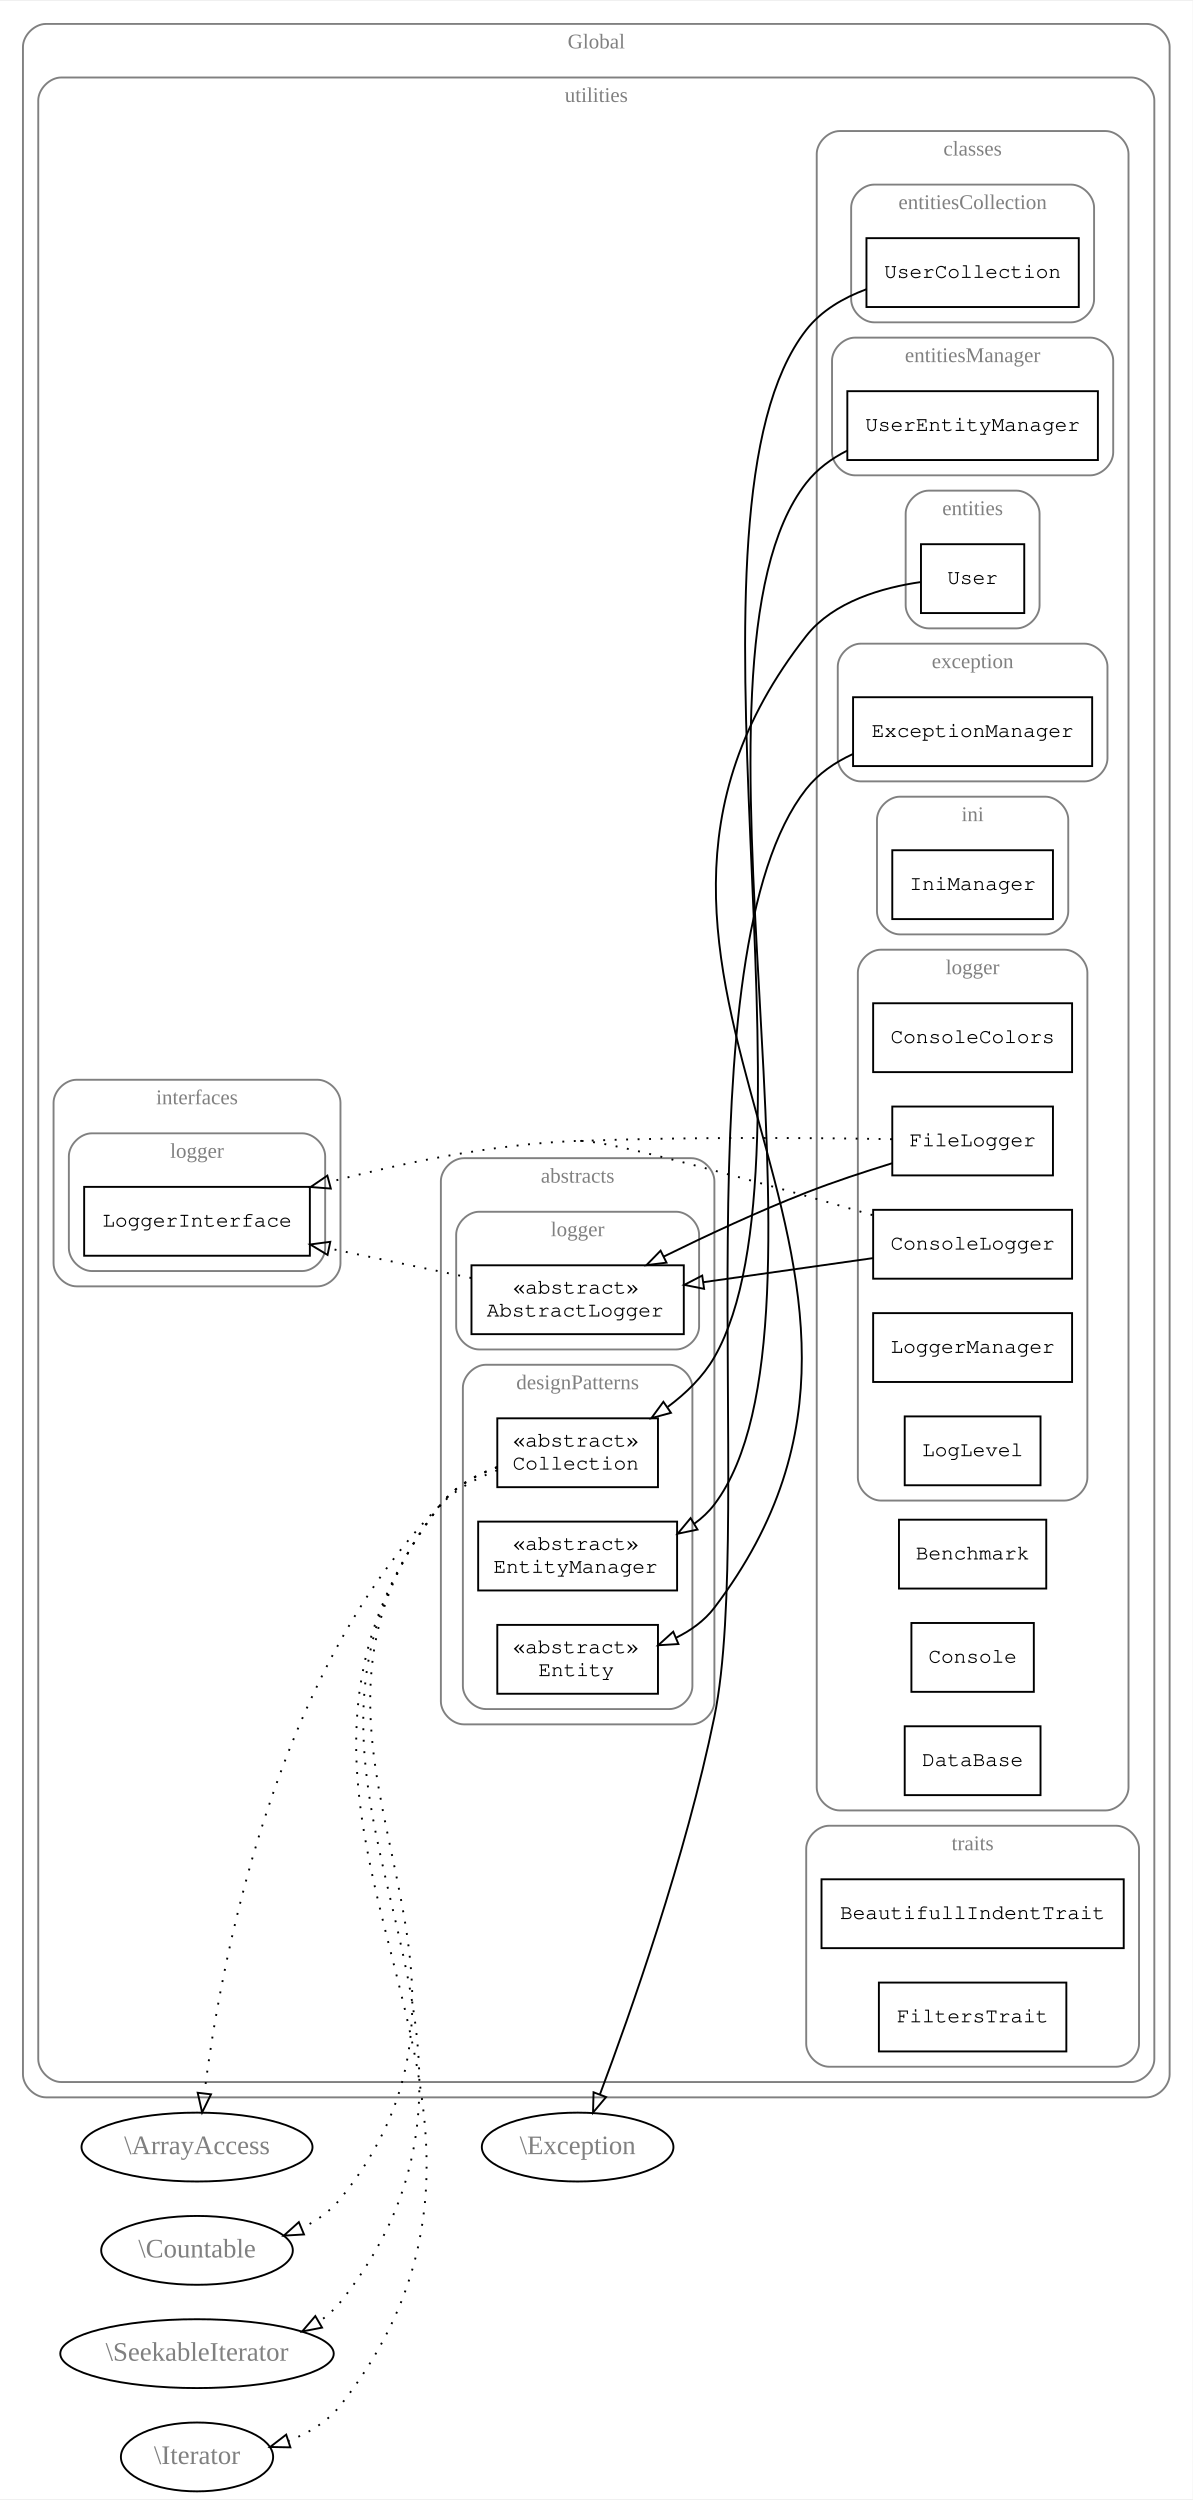
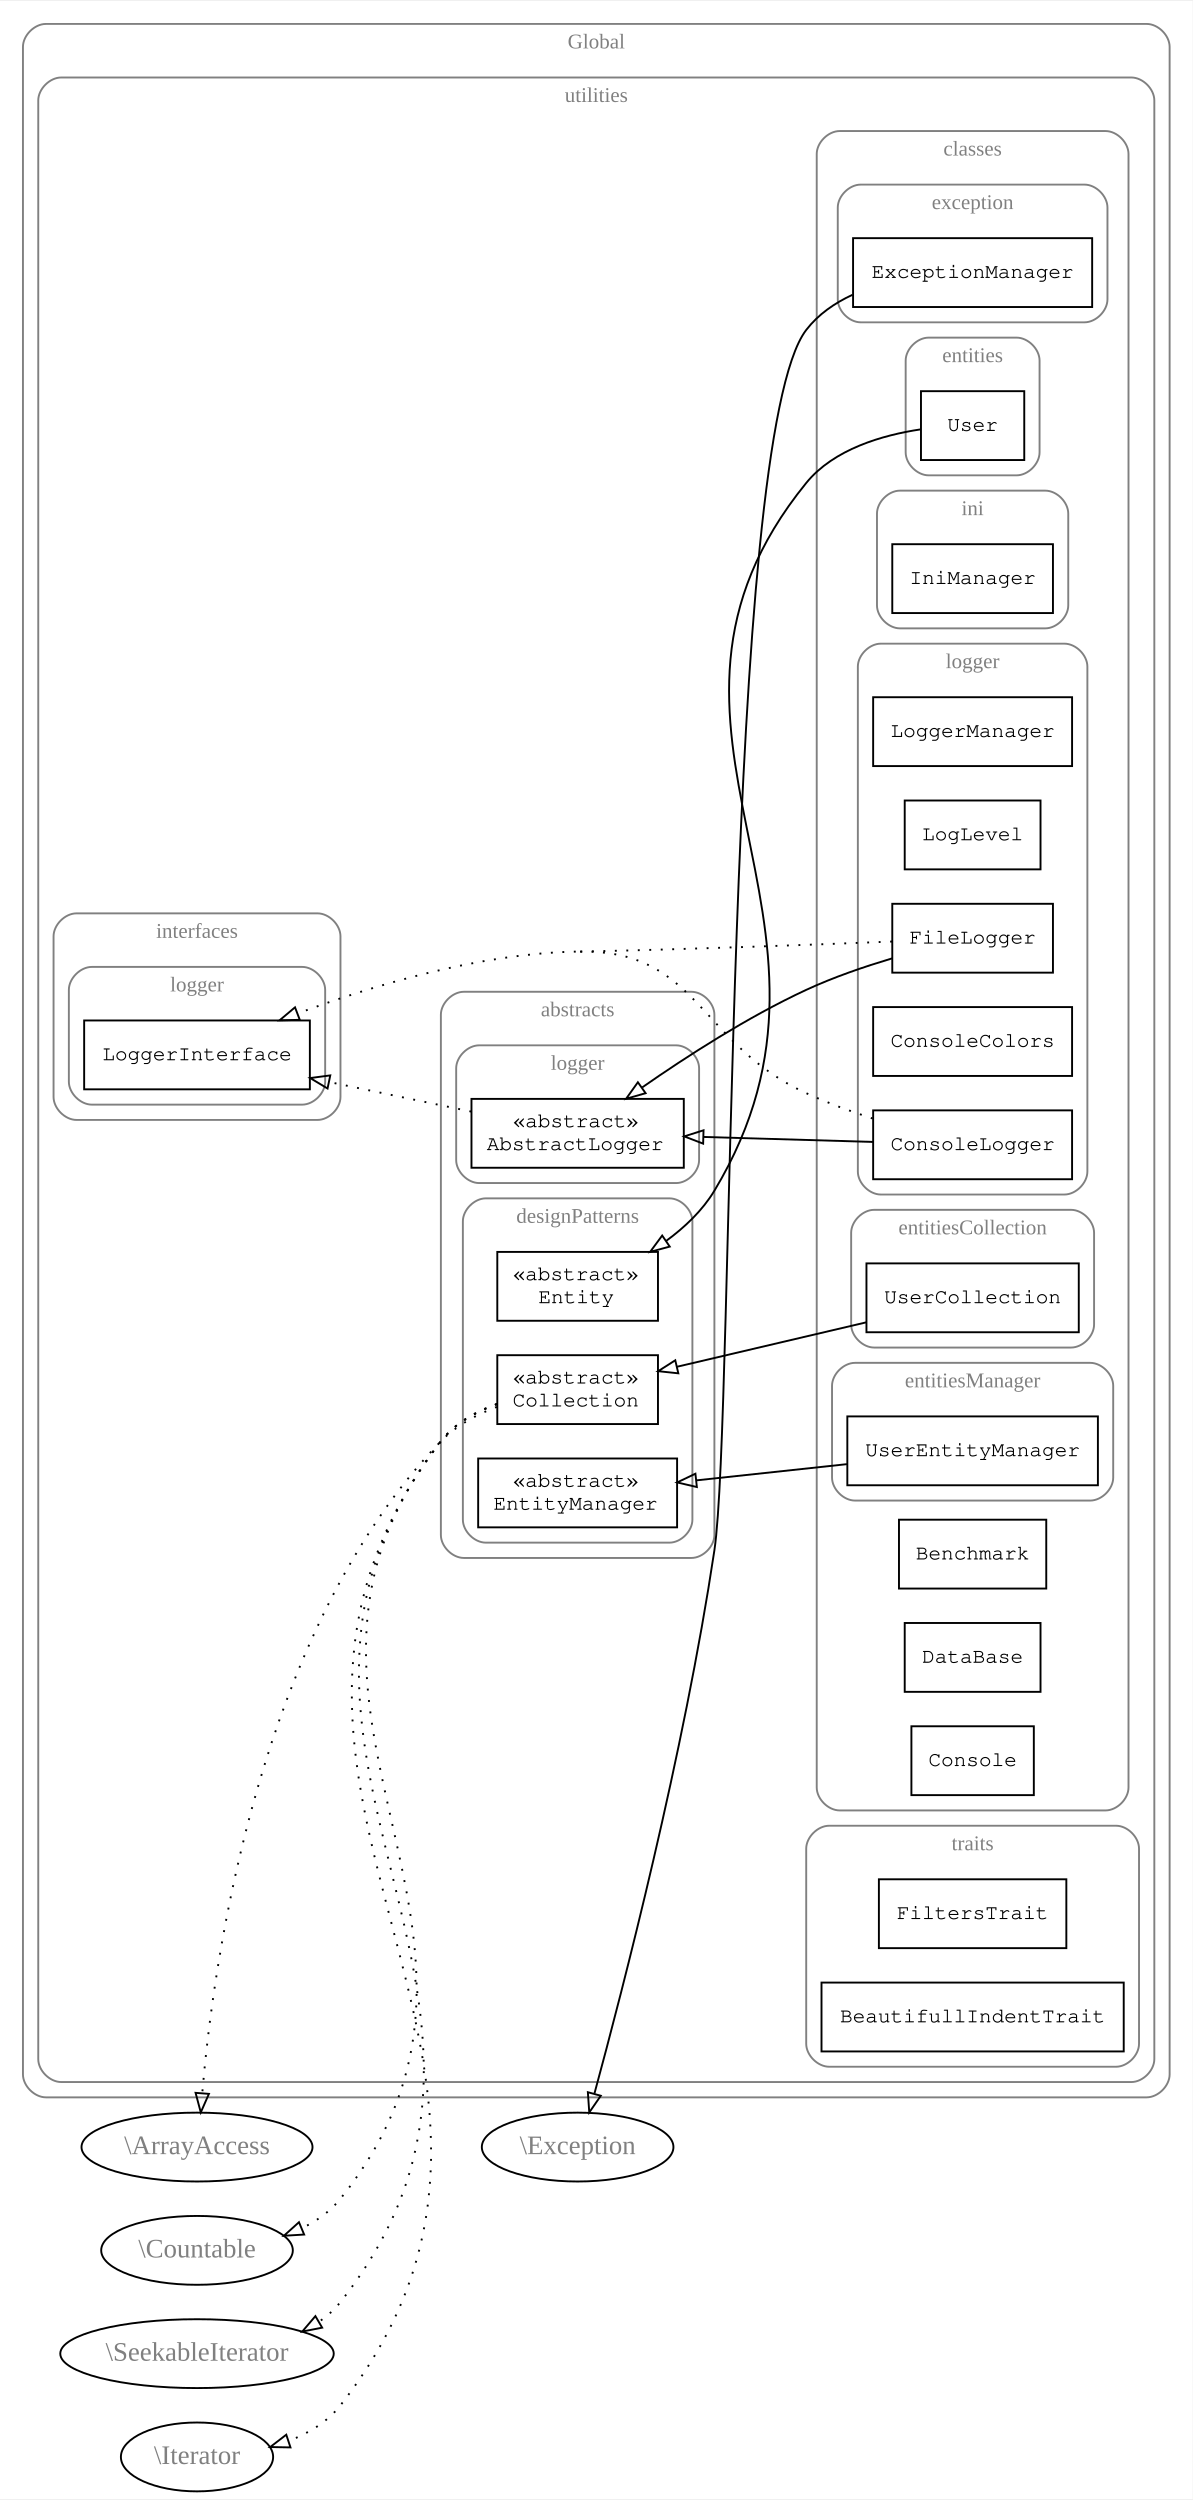
<svg xmlns="http://www.w3.org/2000/svg" width="623pt" height="1306pt" viewBox="0.00 0.00 623.49 1306.00">
  <g id="graph0" class="graph" transform="scale(1 1) rotate(0) translate(4 1302)">
    <polygon fill="white" stroke="none" points="-4,4 -4,-1302 619.494,-1302 619.494,4 -4,4" />
    <g id="clust1" class="cluster">
      <path fill="none" stroke="gray" d="M20,-206C20,-206 595.494,-206 595.494,-206 601.494,-206 607.494,-212 607.494,-218 607.494,-218 607.494,-1278 607.494,-1278 607.494,-1284 601.494,-1290 595.494,-1290 595.494,-1290 20,-1290 20,-1290 14,-1290 8,-1284 8,-1278 8,-1278 8,-218 8,-218 8,-212 14,-206 20,-206" />
      <text text-anchor="middle" x="307.747" y="-1277.2" font-family="Times New Roman,serif" font-size="11.00" fill="gray">Global</text>
    </g>
    <g id="clust2" class="cluster">
      <path fill="none" stroke="gray" d="M28,-214C28,-214 587.494,-214 587.494,-214 593.494,-214 599.494,-220 599.494,-226 599.494,-226 599.494,-1250 599.494,-1250 599.494,-1256 593.494,-1262 587.494,-1262 587.494,-1262 28,-1262 28,-1262 22,-1262 16,-1256 16,-1250 16,-1250 16,-226 16,-226 16,-220 22,-214 28,-214" />
      <text text-anchor="middle" x="307.747" y="-1249.2" font-family="Times New Roman,serif" font-size="11.00" fill="gray">utilities</text>
    </g>
+     <g id="clust11" class="cluster">
+       <path fill="none" stroke="gray" d="M36,-717C36,-717 162,-717 162,-717 168,-717 174,-723 174,-729 174,-729 174,-813 174,-813 174,-819 168,-825 162,-825 162,-825 36,-825 36,-825 30,-825 24,-819 24,-813 24,-813 24,-729 24,-729 24,-723 30,-717 36,-717" />
+       <text text-anchor="middle" x="99" y="-812.2" font-family="Times New Roman,serif" font-size="11.00" fill="gray">interfaces</text>
+     </g>
+     <g id="clust12" class="cluster">
+       <path fill="none" stroke="gray" d="M44,-725C44,-725 154,-725 154,-725 160,-725 166,-731 166,-737 166,-737 166,-785 166,-785 166,-791 160,-797 154,-797 154,-797 44,-797 44,-797 38,-797 32,-791 32,-785 32,-785 32,-737 32,-737 32,-731 38,-725 44,-725" />
+       <text text-anchor="middle" x="99" y="-784.2" font-family="Times New Roman,serif" font-size="11.00" fill="gray">logger</text>
+     </g>
+     <g id="clust13" class="cluster">
+       <path fill="none" stroke="gray" d="M238.494,-488C238.494,-488 357.494,-488 357.494,-488 363.494,-488 369.494,-494 369.494,-500 369.494,-500 369.494,-772 369.494,-772 369.494,-778 363.494,-784 357.494,-784 357.494,-784 238.494,-784 238.494,-784 232.494,-784 226.494,-778 226.494,-772 226.494,-772 226.494,-500 226.494,-500 226.494,-494 232.494,-488 238.494,-488" />
+       <text text-anchor="middle" x="297.994" y="-771.2" font-family="Times New Roman,serif" font-size="11.00" fill="gray">abstracts</text>
+     </g>
+     <g id="clust14" class="cluster">
+       <path fill="none" stroke="gray" d="M246.494,-684C246.494,-684 349.494,-684 349.494,-684 355.494,-684 361.494,-690 361.494,-696 361.494,-696 361.494,-744 361.494,-744 361.494,-750 355.494,-756 349.494,-756 349.494,-756 246.494,-756 246.494,-756 240.494,-756 234.494,-750 234.494,-744 234.494,-744 234.494,-696 234.494,-696 234.494,-690 240.494,-684 246.494,-684" />
+       <text text-anchor="middle" x="297.994" y="-743.2" font-family="Times New Roman,serif" font-size="11.00" fill="gray">logger</text>
+     </g>
+     <g id="clust15" class="cluster">
+       <path fill="none" stroke="gray" d="M249.994,-496C249.994,-496 345.994,-496 345.994,-496 351.994,-496 357.994,-502 357.994,-508 357.994,-508 357.994,-664 357.994,-664 357.994,-670 351.994,-676 345.994,-676 345.994,-676 249.994,-676 249.994,-676 243.994,-676 237.994,-670 237.994,-664 237.994,-664 237.994,-508 237.994,-508 237.994,-502 243.994,-496 249.994,-496" />
+       <text text-anchor="middle" x="297.994" y="-663.2" font-family="Times New Roman,serif" font-size="11.00" fill="gray">designPatterns</text>
+     </g>
    <g id="clust3" class="cluster">
-       <path fill="none" stroke="gray" d="M238.494,-401C238.494,-401 357.494,-401 357.494,-401 363.494,-401 369.494,-407 369.494,-413 369.494,-413 369.494,-685 369.494,-685 369.494,-691 363.494,-697 357.494,-697 357.494,-697 238.494,-697 238.494,-697 232.494,-697 226.494,-691 226.494,-685 226.494,-685 226.494,-413 226.494,-413 226.494,-407 232.494,-401 238.494,-401" />
-       <text text-anchor="middle" x="297.994" y="-684.2" font-family="Times New Roman,serif" font-size="11.00" fill="gray">abstracts</text>
-     </g>
-     <g id="clust4" class="cluster">
-       <path fill="none" stroke="gray" d="M249.994,-409C249.994,-409 345.994,-409 345.994,-409 351.994,-409 357.994,-415 357.994,-421 357.994,-421 357.994,-577 357.994,-577 357.994,-583 351.994,-589 345.994,-589 345.994,-589 249.994,-589 249.994,-589 243.994,-589 237.994,-583 237.994,-577 237.994,-577 237.994,-421 237.994,-421 237.994,-415 243.994,-409 249.994,-409" />
-       <text text-anchor="middle" x="297.994" y="-576.2" font-family="Times New Roman,serif" font-size="11.00" fill="gray">designPatterns</text>
-     </g>
-     <g id="clust5" class="cluster">
-       <path fill="none" stroke="gray" d="M246.494,-597C246.494,-597 349.494,-597 349.494,-597 355.494,-597 361.494,-603 361.494,-609 361.494,-609 361.494,-657 361.494,-657 361.494,-663 355.494,-669 349.494,-669 349.494,-669 246.494,-669 246.494,-669 240.494,-669 234.494,-663 234.494,-657 234.494,-657 234.494,-609 234.494,-609 234.494,-603 240.494,-597 246.494,-597" />
-       <text text-anchor="middle" x="297.994" y="-656.2" font-family="Times New Roman,serif" font-size="11.00" fill="gray">logger</text>
-     </g>
-     <g id="clust6" class="cluster">
      <path fill="none" stroke="gray" d="M434.994,-356C434.994,-356 573.994,-356 573.994,-356 579.994,-356 585.994,-362 585.994,-368 585.994,-368 585.994,-1222 585.994,-1222 585.994,-1228 579.994,-1234 573.994,-1234 573.994,-1234 434.994,-1234 434.994,-1234 428.994,-1234 422.994,-1228 422.994,-1222 422.994,-1222 422.994,-368 422.994,-368 422.994,-362 428.994,-356 434.994,-356" />
      <text text-anchor="middle" x="504.494" y="-1221.2" font-family="Times New Roman,serif" font-size="11.00" fill="gray">classes</text>
    </g>
+     <g id="clust6" class="cluster">
+       <path fill="none" stroke="gray" d="M445.994,-1134C445.994,-1134 562.994,-1134 562.994,-1134 568.994,-1134 574.994,-1140 574.994,-1146 574.994,-1146 574.994,-1194 574.994,-1194 574.994,-1200 568.994,-1206 562.994,-1206 562.994,-1206 445.994,-1206 445.994,-1206 439.994,-1206 433.994,-1200 433.994,-1194 433.994,-1194 433.994,-1146 433.994,-1146 433.994,-1140 439.994,-1134 445.994,-1134" />
+       <text text-anchor="middle" x="504.494" y="-1193.2" font-family="Times New Roman,serif" font-size="11.00" fill="gray">exception</text>
+     </g>
+     <g id="clust7" class="cluster">
+       <path fill="none" stroke="gray" d="M481.494,-1054C481.494,-1054 527.494,-1054 527.494,-1054 533.494,-1054 539.494,-1060 539.494,-1066 539.494,-1066 539.494,-1114 539.494,-1114 539.494,-1120 533.494,-1126 527.494,-1126 527.494,-1126 481.494,-1126 481.494,-1126 475.494,-1126 469.494,-1120 469.494,-1114 469.494,-1114 469.494,-1066 469.494,-1066 469.494,-1060 475.494,-1054 481.494,-1054" />
+       <text text-anchor="middle" x="504.494" y="-1113.2" font-family="Times New Roman,serif" font-size="11.00" fill="gray">entities</text>
+     </g>
+     <g id="clust9" class="cluster">
+       <path fill="none" stroke="gray" d="M466.494,-974C466.494,-974 542.494,-974 542.494,-974 548.494,-974 554.494,-980 554.494,-986 554.494,-986 554.494,-1034 554.494,-1034 554.494,-1040 548.494,-1046 542.494,-1046 542.494,-1046 466.494,-1046 466.494,-1046 460.494,-1046 454.494,-1040 454.494,-1034 454.494,-1034 454.494,-986 454.494,-986 454.494,-980 460.494,-974 466.494,-974" />
+       <text text-anchor="middle" x="504.494" y="-1033.2" font-family="Times New Roman,serif" font-size="11.00" fill="gray">ini</text>
+     </g>
+     <g id="clust4" class="cluster">
+       <path fill="none" stroke="gray" d="M442.994,-518C442.994,-518 565.994,-518 565.994,-518 571.994,-518 577.994,-524 577.994,-530 577.994,-530 577.994,-578 577.994,-578 577.994,-584 571.994,-590 565.994,-590 565.994,-590 442.994,-590 442.994,-590 436.994,-590 430.994,-584 430.994,-578 430.994,-578 430.994,-530 430.994,-530 430.994,-524 436.994,-518 442.994,-518" />
+       <text text-anchor="middle" x="504.494" y="-577.2" font-family="Times New Roman,serif" font-size="11.00" fill="gray">entitiesManager</text>
+     </g>
+     <g id="clust5" class="cluster">
+       <path fill="none" stroke="gray" d="M456.494,-678C456.494,-678 552.494,-678 552.494,-678 558.494,-678 564.494,-684 564.494,-690 564.494,-690 564.494,-954 564.494,-954 564.494,-960 558.494,-966 552.494,-966 552.494,-966 456.494,-966 456.494,-966 450.494,-966 444.494,-960 444.494,-954 444.494,-954 444.494,-690 444.494,-690 444.494,-684 450.494,-678 456.494,-678" />
+       <text text-anchor="middle" x="504.494" y="-953.2" font-family="Times New Roman,serif" font-size="11.00" fill="gray">logger</text>
+     </g>
    <g id="clust8" class="cluster">
-       <path fill="none" stroke="gray" d="M452.994,-1134C452.994,-1134 555.994,-1134 555.994,-1134 561.994,-1134 567.994,-1140 567.994,-1146 567.994,-1146 567.994,-1194 567.994,-1194 567.994,-1200 561.994,-1206 555.994,-1206 555.994,-1206 452.994,-1206 452.994,-1206 446.994,-1206 440.994,-1200 440.994,-1194 440.994,-1194 440.994,-1146 440.994,-1146 440.994,-1140 446.994,-1134 452.994,-1134" />
-       <text text-anchor="middle" x="504.494" y="-1193.2" font-family="Times New Roman,serif" font-size="11.00" fill="gray">entitiesCollection</text>
-     </g>
-     <g id="clust9" class="cluster">
-       <path fill="none" stroke="gray" d="M442.994,-1054C442.994,-1054 565.994,-1054 565.994,-1054 571.994,-1054 577.994,-1060 577.994,-1066 577.994,-1066 577.994,-1114 577.994,-1114 577.994,-1120 571.994,-1126 565.994,-1126 565.994,-1126 442.994,-1126 442.994,-1126 436.994,-1126 430.994,-1120 430.994,-1114 430.994,-1114 430.994,-1066 430.994,-1066 430.994,-1060 436.994,-1054 442.994,-1054" />
-       <text text-anchor="middle" x="504.494" y="-1113.2" font-family="Times New Roman,serif" font-size="11.00" fill="gray">entitiesManager</text>
-     </g>
-     <g id="clust7" class="cluster">
-       <path fill="none" stroke="gray" d="M481.494,-974C481.494,-974 527.494,-974 527.494,-974 533.494,-974 539.494,-980 539.494,-986 539.494,-986 539.494,-1034 539.494,-1034 539.494,-1040 533.494,-1046 527.494,-1046 527.494,-1046 481.494,-1046 481.494,-1046 475.494,-1046 469.494,-1040 469.494,-1034 469.494,-1034 469.494,-986 469.494,-986 469.494,-980 475.494,-974 481.494,-974" />
-       <text text-anchor="middle" x="504.494" y="-1033.2" font-family="Times New Roman,serif" font-size="11.00" fill="gray">entities</text>
+       <path fill="none" stroke="gray" d="M452.994,-598C452.994,-598 555.994,-598 555.994,-598 561.994,-598 567.994,-604 567.994,-610 567.994,-610 567.994,-658 567.994,-658 567.994,-664 561.994,-670 555.994,-670 555.994,-670 452.994,-670 452.994,-670 446.994,-670 440.994,-664 440.994,-658 440.994,-658 440.994,-610 440.994,-610 440.994,-604 446.994,-598 452.994,-598" />
+       <text text-anchor="middle" x="504.494" y="-657.2" font-family="Times New Roman,serif" font-size="11.00" fill="gray">entitiesCollection</text>
    </g>
    <g id="clust10" class="cluster">
-       <path fill="none" stroke="gray" d="M445.994,-894C445.994,-894 562.994,-894 562.994,-894 568.994,-894 574.994,-900 574.994,-906 574.994,-906 574.994,-954 574.994,-954 574.994,-960 568.994,-966 562.994,-966 562.994,-966 445.994,-966 445.994,-966 439.994,-966 433.994,-960 433.994,-954 433.994,-954 433.994,-906 433.994,-906 433.994,-900 439.994,-894 445.994,-894" />
-       <text text-anchor="middle" x="504.494" y="-953.2" font-family="Times New Roman,serif" font-size="11.00" fill="gray">exception</text>
-     </g>
-     <g id="clust11" class="cluster">
-       <path fill="none" stroke="gray" d="M466.494,-814C466.494,-814 542.494,-814 542.494,-814 548.494,-814 554.494,-820 554.494,-826 554.494,-826 554.494,-874 554.494,-874 554.494,-880 548.494,-886 542.494,-886 542.494,-886 466.494,-886 466.494,-886 460.494,-886 454.494,-880 454.494,-874 454.494,-874 454.494,-826 454.494,-826 454.494,-820 460.494,-814 466.494,-814" />
-       <text text-anchor="middle" x="504.494" y="-873.2" font-family="Times New Roman,serif" font-size="11.00" fill="gray">ini</text>
-     </g>
-     <g id="clust12" class="cluster">
-       <path fill="none" stroke="gray" d="M456.494,-518C456.494,-518 552.494,-518 552.494,-518 558.494,-518 564.494,-524 564.494,-530 564.494,-530 564.494,-794 564.494,-794 564.494,-800 558.494,-806 552.494,-806 552.494,-806 456.494,-806 456.494,-806 450.494,-806 444.494,-800 444.494,-794 444.494,-794 444.494,-530 444.494,-530 444.494,-524 450.494,-518 456.494,-518" />
-       <text text-anchor="middle" x="504.494" y="-793.2" font-family="Times New Roman,serif" font-size="11.00" fill="gray">logger</text>
-     </g>
-     <g id="clust13" class="cluster">
-       <path fill="none" stroke="gray" d="M36,-630C36,-630 162,-630 162,-630 168,-630 174,-636 174,-642 174,-642 174,-726 174,-726 174,-732 168,-738 162,-738 162,-738 36,-738 36,-738 30,-738 24,-732 24,-726 24,-726 24,-642 24,-642 24,-636 30,-630 36,-630" />
-       <text text-anchor="middle" x="99" y="-725.2" font-family="Times New Roman,serif" font-size="11.00" fill="gray">interfaces</text>
-     </g>
-     <g id="clust14" class="cluster">
-       <path fill="none" stroke="gray" d="M44,-638C44,-638 154,-638 154,-638 160,-638 166,-644 166,-650 166,-650 166,-698 166,-698 166,-704 160,-710 154,-710 154,-710 44,-710 44,-710 38,-710 32,-704 32,-698 32,-698 32,-650 32,-650 32,-644 38,-638 44,-638" />
-       <text text-anchor="middle" x="99" y="-697.2" font-family="Times New Roman,serif" font-size="11.00" fill="gray">logger</text>
-     </g>
-     <g id="clust15" class="cluster">
      <path fill="none" stroke="gray" d="M429.494,-222C429.494,-222 579.494,-222 579.494,-222 585.494,-222 591.494,-228 591.494,-234 591.494,-234 591.494,-336 591.494,-336 591.494,-342 585.494,-348 579.494,-348 579.494,-348 429.494,-348 429.494,-348 423.494,-348 417.494,-342 417.494,-336 417.494,-336 417.494,-234 417.494,-234 417.494,-228 423.494,-222 429.494,-222" />
      <text text-anchor="middle" x="504.494" y="-335.2" font-family="Times New Roman,serif" font-size="11.00" fill="gray">traits</text>
    </g>
    <g id="node1" class="node">
-       <polygon fill="none" stroke="black" points="339.994,-561 255.994,-561 255.994,-525 339.994,-525 339.994,-561" />
-       <text text-anchor="start" x="263.994" y="-546.2" font-family="Courier,monospace" font-size="11.00">«abstract»</text>
-       <text text-anchor="start" x="263.994" y="-534.2" font-family="Courier,monospace" font-size="11.00">Collection</text>
+       <polygon fill="none" stroke="black" points="569.994,-562 438.994,-562 438.994,-526 569.994,-526 569.994,-562" />
+       <text text-anchor="middle" x="504.494" y="-541.2" font-family="Courier,monospace" font-size="11.00">UserEntityManager</text>
+     </g>
+     <g id="node20" class="node">
+       <polygon fill="none" stroke="black" points="349.994,-540 245.994,-540 245.994,-504 349.994,-504 349.994,-540" />
+       <text text-anchor="start" x="263.994" y="-525.2" font-family="Courier,monospace" font-size="11.00">«abstract»</text>
+       <text text-anchor="start" x="253.994" y="-513.2" font-family="Courier,monospace" font-size="11.00">EntityManager</text>
+     </g>
+     <g id="edge1" class="edge">
+       <path fill="none" stroke="black" d="M438.789,-537.039C413.591,-534.328 384.862,-531.238 360.028,-528.566" />
+       <polygon fill="none" stroke="black" points="360.321,-525.077 350.004,-527.488 359.573,-532.037 360.321,-525.077" />
+     </g>
+     <g id="node2" class="node">
+       <polygon fill="none" stroke="black" points="556.494,-938 452.494,-938 452.494,-902 556.494,-902 556.494,-938" />
+       <text text-anchor="middle" x="504.494" y="-917.2" font-family="Courier,monospace" font-size="11.00">LoggerManager</text>
+     </g>
+     <g id="node3" class="node">
+       <polygon fill="none" stroke="black" points="539.994,-884 468.994,-884 468.994,-848 539.994,-848 539.994,-884" />
+       <text text-anchor="middle" x="504.494" y="-863.2" font-family="Courier,monospace" font-size="11.00">LogLevel</text>
+     </g>
+     <g id="node4" class="node">
+       <polygon fill="none" stroke="black" points="556.494,-722 452.494,-722 452.494,-686 556.494,-686 556.494,-722" />
+       <text text-anchor="middle" x="504.494" y="-701.2" font-family="Courier,monospace" font-size="11.00">ConsoleLogger</text>
+     </g>
+     <g id="node16" class="node">
+       <polygon fill="none" stroke="black" points="158,-769 40,-769 40,-733 158,-733 158,-769" />
+       <text text-anchor="middle" x="99" y="-748.2" font-family="Courier,monospace" font-size="11.00">LoggerInterface</text>
+     </g>
+     <g id="edge4" class="edge">
+       <path fill="none" stroke="black" stroke-dasharray="1,5" d="M452.21,-717.754C440.582,-721.514 428.44,-725.963 417.494,-731 361.085,-756.953 361.073,-806.279 298.994,-805" />
+       <path fill="none" stroke="black" stroke-dasharray="1,5" d="M296.994,-805C246.333,-803.956 190.853,-787.254 151.717,-772.699" />
+       <polygon fill="none" stroke="black" points="152.723,-769.337 142.132,-769.055 150.236,-775.88 152.723,-769.337" />
+     </g>
+     <g id="node17" class="node">
+       <polygon fill="none" stroke="black" points="353.494,-728 242.494,-728 242.494,-692 353.494,-692 353.494,-728" />
+       <text text-anchor="start" x="263.994" y="-713.2" font-family="Courier,monospace" font-size="11.00">«abstract»</text>
+       <text text-anchor="start" x="250.494" y="-701.2" font-family="Courier,monospace" font-size="11.00">AbstractLogger</text>
+     </g>
+     <g id="edge3" class="edge">
+       <path fill="none" stroke="black" d="M452.417,-705.499C425.655,-706.284 392.59,-707.254 364.018,-708.092" />
+       <polygon fill="none" stroke="black" points="363.607,-704.603 353.714,-708.395 363.812,-711.6 363.607,-704.603" />
+     </g>
+     <g id="node5" class="node">
+       <polygon fill="none" stroke="black" points="556.494,-776 452.494,-776 452.494,-740 556.494,-740 556.494,-776" />
+       <text text-anchor="middle" x="504.494" y="-755.2" font-family="Courier,monospace" font-size="11.00">ConsoleColors</text>
+     </g>
+     <g id="node6" class="node">
+       <polygon fill="none" stroke="black" points="546.494,-830 462.494,-830 462.494,-794 546.494,-794 546.494,-830" />
+       <text text-anchor="middle" x="504.494" y="-809.2" font-family="Courier,monospace" font-size="11.00">FileLogger</text>
+     </g>
+     <g id="edge9" class="edge">
+       <path fill="none" stroke="black" stroke-dasharray="1,5" d="M462.375,-810.263C421.086,-808.597 355.643,-806.167 298.994,-805" />
+     </g>
+     <g id="edge8" class="edge">
+       <path fill="none" stroke="black" d="M462.425,-801.476C447.918,-797.144 431.69,-791.584 417.494,-785 386.94,-770.831 354.807,-750.076 331.722,-733.99" />
+       <polygon fill="none" stroke="black" points="333.528,-730.981 323.339,-728.077 329.493,-736.701 333.528,-730.981" />
+     </g>
+     <g id="node7" class="node">
+       <polygon fill="none" stroke="black" points="566.994,-1178 441.994,-1178 441.994,-1142 566.994,-1142 566.994,-1178" />
+       <text text-anchor="middle" x="504.494" y="-1157.2" font-family="Courier,monospace" font-size="11.00">ExceptionManager</text>
    </g>
    <g id="node21" class="node">
+       <ellipse fill="none" stroke="black" cx="297.994" cy="-180" rx="50.091" ry="18" />
+       <text text-anchor="middle" x="297.994" y="-176.3" font-family="Times New Roman,serif" font-size="14.00" fill="gray">\Exception</text>
+     </g>
+     <g id="edge2" class="edge">
+       <path fill="none" stroke="black" d="M441.769,-1148.43C432.382,-1144.1 423.756,-1138.15 417.494,-1130 374.182,-1073.63 380.023,-562.305 369.494,-492 353.609,-385.936 321.569,-262.338 306.788,-208.023" />
+       <polygon fill="none" stroke="black" points="310.09,-206.829 304.072,-198.109 303.339,-208.679 310.09,-206.829" />
+     </g>
+     <g id="node8" class="node">
+       <polygon fill="none" stroke="black" points="531.494,-1098 477.494,-1098 477.494,-1062 531.494,-1062 531.494,-1098" />
+       <text text-anchor="middle" x="504.494" y="-1077.2" font-family="Courier,monospace" font-size="11.00">User</text>
+     </g>
+     <g id="node19" class="node">
+       <polygon fill="none" stroke="black" points="339.994,-648 255.994,-648 255.994,-612 339.994,-612 339.994,-648" />
+       <text text-anchor="start" x="263.994" y="-633.2" font-family="Courier,monospace" font-size="11.00">«abstract»</text>
+       <text text-anchor="start" x="277.494" y="-621.2" font-family="Courier,monospace" font-size="11.00">Entity</text>
+     </g>
+     <g id="edge5" class="edge">
+       <path fill="none" stroke="black" d="M477.162,-1078.01C457.619,-1075.06 431.948,-1067.8 417.494,-1050 312.957,-921.279 454.956,-822.103 369.494,-680 363.271,-669.653 353.994,-660.87 344.198,-653.691" />
+       <polygon fill="none" stroke="black" points="346.138,-650.777 335.904,-648.038 342.196,-656.562 346.138,-650.777" />
+     </g>
+     <g id="node9" class="node">
+       <polygon fill="none" stroke="black" points="559.994,-642 448.994,-642 448.994,-606 559.994,-606 559.994,-642" />
+       <text text-anchor="middle" x="504.494" y="-621.2" font-family="Courier,monospace" font-size="11.00">UserCollection</text>
+     </g>
+     <g id="node18" class="node">
+       <polygon fill="none" stroke="black" points="339.994,-594 255.994,-594 255.994,-558 339.994,-558 339.994,-594" />
+       <text text-anchor="start" x="263.994" y="-579.2" font-family="Courier,monospace" font-size="11.00">«abstract»</text>
+       <text text-anchor="start" x="263.994" y="-567.2" font-family="Courier,monospace" font-size="11.00">Collection</text>
+     </g>
+     <g id="edge6" class="edge">
+       <path fill="none" stroke="black" d="M448.96,-611.2C418.238,-603.989 380.108,-595.039 349.985,-587.969" />
+       <polygon fill="none" stroke="black" points="350.633,-584.526 340.098,-585.648 349.034,-591.341 350.633,-584.526" />
+     </g>
+     <g id="node10" class="node">
+       <polygon fill="none" stroke="black" points="546.494,-1018 462.494,-1018 462.494,-982 546.494,-982 546.494,-1018" />
+       <text text-anchor="middle" x="504.494" y="-997.2" font-family="Courier,monospace" font-size="11.00">IniManager</text>
+     </g>
+     <g id="node11" class="node">
+       <polygon fill="none" stroke="black" points="542.994,-508 465.994,-508 465.994,-472 542.994,-472 542.994,-508" />
+       <text text-anchor="middle" x="504.494" y="-487.2" font-family="Courier,monospace" font-size="11.00">Benchmark</text>
+     </g>
+     <g id="node12" class="node">
+       <polygon fill="none" stroke="black" points="539.994,-454 468.994,-454 468.994,-418 539.994,-418 539.994,-454" />
+       <text text-anchor="middle" x="504.494" y="-433.2" font-family="Courier,monospace" font-size="11.00">DataBase</text>
+     </g>
+     <g id="node13" class="node">
+       <polygon fill="none" stroke="black" points="536.494,-400 472.494,-400 472.494,-364 536.494,-364 536.494,-400" />
+       <text text-anchor="middle" x="504.494" y="-379.2" font-family="Courier,monospace" font-size="11.00">Console</text>
+     </g>
+     <g id="node14" class="node">
+       <polygon fill="none" stroke="black" points="553.494,-320 455.494,-320 455.494,-284 553.494,-284 553.494,-320" />
+       <text text-anchor="middle" x="504.494" y="-299.2" font-family="Courier,monospace" font-size="11.00">FiltersTrait</text>
+     </g>
+     <g id="node15" class="node">
+       <polygon fill="none" stroke="black" points="583.494,-266 425.494,-266 425.494,-230 583.494,-230 583.494,-266" />
+       <text text-anchor="middle" x="504.494" y="-245.2" font-family="Courier,monospace" font-size="11.00">BeautifullIndentTrait</text>
+     </g>
+     <g id="edge7" class="edge">
+       <path fill="none" stroke="black" stroke-dasharray="1,5" d="M242.382,-721.366C219.364,-726.157 192.327,-731.784 168.033,-736.84" />
+       <polygon fill="none" stroke="black" points="167.242,-733.43 158.165,-738.894 168.668,-740.283 167.242,-733.43" />
+     </g>
+     <g id="node22" class="node">
      <ellipse fill="none" stroke="black" cx="99" cy="-18" rx="39.794" ry="18" />
      <text text-anchor="middle" x="99" y="-14.3" font-family="Times New Roman,serif" font-size="14.00" fill="gray">\Iterator</text>
    </g>
-     <g id="edge1" class="edge">
-       <path fill="none" stroke="black" stroke-dasharray="1,5" d="M255.975,-535.57C244.804,-531.576 233.788,-525.437 226.494,-516 97.683,-349.349 304.131,-210.622 174,-45 167.143,-36.273 157.197,-30.366 146.809,-26.367" />
-       <polygon fill="none" stroke="black" points="147.814,-23.013 137.221,-23.206 145.622,-29.661 147.814,-23.013" />
-     </g>
-     <g id="node22" class="node">
+     <g id="edge10" class="edge">
+       <path fill="none" stroke="black" stroke-dasharray="1,5" d="M255.933,-568.603C244.76,-564.61 233.754,-558.463 226.494,-549 89.409,-370.316 312.501,-222.589 174,-45 167.175,-36.248 157.24,-30.332 146.853,-26.333" />
+       <polygon fill="none" stroke="black" points="147.856,-22.978 137.263,-23.173 145.665,-29.627 147.856,-22.978" />
+     </g>
+     <g id="node23" class="node">
      <ellipse fill="none" stroke="black" cx="99" cy="-180" rx="60.389" ry="18" />
      <text text-anchor="middle" x="99" y="-176.3" font-family="Times New Roman,serif" font-size="14.00" fill="gray">\ArrayAccess</text>
    </g>
-     <g id="edge2" class="edge">
-       <path fill="none" stroke="black" stroke-dasharray="1,5" d="M255.898,-533.807C245.251,-529.794 234.534,-524.086 226.494,-516 138.418,-427.422 110.721,-271.616 102.844,-208.123" />
-       <polygon fill="none" stroke="black" points="106.306,-207.587 101.669,-198.061 99.353,-208.4 106.306,-207.587" />
-     </g>
-     <g id="node23" class="node">
+     <g id="edge11" class="edge">
+       <path fill="none" stroke="black" stroke-dasharray="1,5" d="M255.739,-566.963C245.091,-562.951 234.412,-557.205 226.494,-549 131.158,-450.219 107.491,-276.503 101.768,-208.466" />
+       <polygon fill="none" stroke="black" points="105.229,-207.818 100.97,-198.117 98.25,-208.357 105.229,-207.818" />
+     </g>
+     <g id="node24" class="node">
      <ellipse fill="none" stroke="black" cx="99" cy="-126" rx="50.091" ry="18" />
      <text text-anchor="middle" x="99" y="-122.3" font-family="Times New Roman,serif" font-size="14.00" fill="gray">\Countable</text>
    </g>
-     <g id="edge3" class="edge">
-       <path fill="none" stroke="black" stroke-dasharray="1,5" d="M255.798,-535.288C244.759,-531.287 233.859,-525.214 226.494,-516 124.713,-388.668 276.789,-279.52 174,-153 168.608,-146.363 161.435,-141.357 153.672,-137.582" />
-       <polygon fill="none" stroke="black" points="154.937,-134.317 144.361,-133.691 152.238,-140.776 154.937,-134.317" />
-     </g>
-     <g id="node24" class="node">
+     <g id="edge12" class="edge">
+       <path fill="none" stroke="black" stroke-dasharray="1,5" d="M255.729,-568.342C244.688,-564.343 233.804,-558.257 226.494,-549 116.464,-409.667 285.133,-291.455 174,-153 168.647,-146.331 161.494,-141.309 153.74,-137.527" />
+       <polygon fill="none" stroke="black" points="155.008,-134.264 144.432,-133.634 152.307,-140.722 155.008,-134.264" />
+     </g>
+     <g id="node25" class="node">
      <ellipse fill="none" stroke="black" cx="99" cy="-72" rx="71.487" ry="18" />
      <text text-anchor="middle" x="99" y="-68.3" font-family="Times New Roman,serif" font-size="14.00" fill="gray">\SeekableIterator</text>
    </g>
-     <g id="edge4" class="edge">
-       <path fill="none" stroke="black" stroke-dasharray="1,5" d="M255.691,-535.373C244.648,-531.374 233.774,-525.281 226.494,-516 111.209,-369.023 290.449,-245.056 174,-99 170.862,-95.064 167.096,-91.701 162.947,-88.829" />
-       <polygon fill="none" stroke="black" points="164.376,-85.61 153.975,-83.594 160.849,-91.656 164.376,-85.61" />
-     </g>
-     <g id="node2" class="node">
-       <polygon fill="none" stroke="black" points="339.994,-453 255.994,-453 255.994,-417 339.994,-417 339.994,-453" />
-       <text text-anchor="start" x="263.994" y="-438.2" font-family="Courier,monospace" font-size="11.00">«abstract»</text>
-       <text text-anchor="start" x="277.494" y="-426.2" font-family="Courier,monospace" font-size="11.00">Entity</text>
-     </g>
-     <g id="node3" class="node">
-       <polygon fill="none" stroke="black" points="349.994,-507 245.994,-507 245.994,-471 349.994,-471 349.994,-507" />
-       <text text-anchor="start" x="263.994" y="-492.2" font-family="Courier,monospace" font-size="11.00">«abstract»</text>
-       <text text-anchor="start" x="253.994" y="-480.2" font-family="Courier,monospace" font-size="11.00">EntityManager</text>
-     </g>
-     <g id="node4" class="node">
-       <polygon fill="none" stroke="black" points="353.494,-641 242.494,-641 242.494,-605 353.494,-605 353.494,-641" />
-       <text text-anchor="start" x="263.994" y="-626.2" font-family="Courier,monospace" font-size="11.00">«abstract»</text>
-       <text text-anchor="start" x="250.494" y="-614.2" font-family="Courier,monospace" font-size="11.00">AbstractLogger</text>
-     </g>
-     <g id="node18" class="node">
-       <polygon fill="none" stroke="black" points="158,-682 40,-682 40,-646 158,-646 158,-682" />
-       <text text-anchor="middle" x="99" y="-661.2" font-family="Courier,monospace" font-size="11.00">LoggerInterface</text>
-     </g>
-     <g id="edge5" class="edge">
-       <path fill="none" stroke="black" stroke-dasharray="1,5" d="M242.382,-634.366C219.364,-639.157 192.327,-644.784 168.033,-649.84" />
-       <polygon fill="none" stroke="black" points="167.242,-646.43 158.165,-651.894 168.668,-653.283 167.242,-646.43" />
-     </g>
-     <g id="node5" class="node">
-       <polygon fill="none" stroke="black" points="531.494,-1018 477.494,-1018 477.494,-982 531.494,-982 531.494,-1018" />
-       <text text-anchor="middle" x="504.494" y="-997.2" font-family="Courier,monospace" font-size="11.00">User</text>
-     </g>
-     <g id="edge6" class="edge">
-       <path fill="none" stroke="black" d="M477.392,-998.209C457.703,-995.374 431.734,-988.172 417.494,-970 277.611,-791.496 506.673,-642.59 369.494,-462 364.308,-455.174 357.171,-450.073 349.417,-446.262" />
-       <polygon fill="none" stroke="black" points="350.686,-442.999 340.111,-442.354 347.976,-449.453 350.686,-442.999" />
-     </g>
-     <g id="node6" class="node">
-       <polygon fill="none" stroke="black" points="559.994,-1178 448.994,-1178 448.994,-1142 559.994,-1142 559.994,-1178" />
-       <text text-anchor="middle" x="504.494" y="-1157.2" font-family="Courier,monospace" font-size="11.00">UserCollection</text>
-     </g>
-     <g id="edge7" class="edge">
-       <path fill="none" stroke="black" d="M448.914,-1151.27C436.87,-1146.81 425.369,-1140.1 417.494,-1130 343.833,-1035.51 429.183,-696.882 369.494,-593 363.596,-582.736 354.638,-574.05 345.066,-566.943" />
-       <polygon fill="none" stroke="black" points="346.784,-563.877 336.558,-561.105 342.823,-569.649 346.784,-563.877" />
-     </g>
-     <g id="node7" class="node">
-       <polygon fill="none" stroke="black" points="569.994,-1098 438.994,-1098 438.994,-1062 569.994,-1062 569.994,-1098" />
-       <text text-anchor="middle" x="504.494" y="-1077.2" font-family="Courier,monospace" font-size="11.00">UserEntityManager</text>
-     </g>
-     <g id="edge8" class="edge">
-       <path fill="none" stroke="black" d="M438.859,-1066.9C430.633,-1062.73 423.134,-1057.23 417.494,-1050 344.218,-956.052 441.347,-611.04 369.494,-516 366.537,-512.089 362.939,-508.745 358.951,-505.885" />
-       <polygon fill="none" stroke="black" points="360.667,-502.833 350.295,-500.668 357.053,-508.828 360.667,-502.833" />
-     </g>
-     <g id="node8" class="node">
-       <polygon fill="none" stroke="black" points="566.994,-938 441.994,-938 441.994,-902 566.994,-902 566.994,-938" />
-       <text text-anchor="middle" x="504.494" y="-917.2" font-family="Courier,monospace" font-size="11.00">ExceptionManager</text>
-     </g>
-     <g id="node25" class="node">
-       <ellipse fill="none" stroke="black" cx="297.994" cy="-180" rx="50.091" ry="18" />
-       <text text-anchor="middle" x="297.994" y="-176.3" font-family="Times New Roman,serif" font-size="14.00" fill="gray">\Exception</text>
-     </g>
-     <g id="edge9" class="edge">
-       <path fill="none" stroke="black" d="M441.928,-908.307C432.525,-903.985 423.851,-898.076 417.494,-890 350.501,-804.901 391.132,-511.121 369.494,-405 354.647,-332.188 325.406,-249.501 309.651,-207.557" />
-       <polygon fill="none" stroke="black" points="312.861,-206.151 306.044,-198.041 306.315,-208.632 312.861,-206.151" />
-     </g>
-     <g id="node9" class="node">
-       <polygon fill="none" stroke="black" points="546.494,-858 462.494,-858 462.494,-822 546.494,-822 546.494,-858" />
-       <text text-anchor="middle" x="504.494" y="-837.2" font-family="Courier,monospace" font-size="11.00">IniManager</text>
-     </g>
-     <g id="node10" class="node">
-       <polygon fill="none" stroke="black" points="556.494,-778 452.494,-778 452.494,-742 556.494,-742 556.494,-778" />
-       <text text-anchor="middle" x="504.494" y="-757.2" font-family="Courier,monospace" font-size="11.00">ConsoleColors</text>
-     </g>
-     <g id="node11" class="node">
-       <polygon fill="none" stroke="black" points="556.494,-670 452.494,-670 452.494,-634 556.494,-634 556.494,-670" />
-       <text text-anchor="middle" x="504.494" y="-649.2" font-family="Courier,monospace" font-size="11.00">ConsoleLogger</text>
-     </g>
-     <g id="edge10" class="edge">
-       <path fill="none" stroke="black" d="M452.417,-644.757C425.537,-640.945 392.3,-636.232 363.642,-632.168" />
-       <polygon fill="none" stroke="black" points="364.106,-628.699 353.714,-630.76 363.124,-635.629 364.106,-628.699" />
-     </g>
-     <g id="edge11" class="edge">
-       <path fill="none" stroke="black" stroke-dasharray="1,5" d="M452.084,-667.259C396.671,-683.436 314.313,-706.598 298.994,-706" />
-       <path fill="none" stroke="black" stroke-dasharray="1,5" d="M296.994,-706C253.531,-704.304 205.797,-694.341 168.204,-684.545" />
-       <polygon fill="none" stroke="black" points="168.943,-681.12 158.379,-681.928 167.142,-687.884 168.943,-681.12" />
-     </g>
-     <g id="node12" class="node">
-       <polygon fill="none" stroke="black" points="546.494,-724 462.494,-724 462.494,-688 546.494,-688 546.494,-724" />
-       <text text-anchor="middle" x="504.494" y="-703.2" font-family="Courier,monospace" font-size="11.00">FileLogger</text>
-     </g>
-     <g id="edge12" class="edge">
-       <path fill="none" stroke="black" d="M462.41,-694.358C448.052,-689.96 431.922,-684.643 417.494,-679 392.369,-669.173 365.099,-656.437 343.06,-645.594" />
-       <polygon fill="none" stroke="black" points="344.47,-642.386 333.956,-641.077 341.359,-648.657 344.47,-642.386" />
-     </g>
    <g id="edge13" class="edge">
-       <path fill="none" stroke="black" stroke-dasharray="1,5" d="M462.347,-706.941C421.038,-707.664 355.579,-708.208 298.994,-706" />
-     </g>
-     <g id="node13" class="node">
-       <polygon fill="none" stroke="black" points="556.494,-616 452.494,-616 452.494,-580 556.494,-580 556.494,-616" />
-       <text text-anchor="middle" x="504.494" y="-595.2" font-family="Courier,monospace" font-size="11.00">LoggerManager</text>
-     </g>
-     <g id="node14" class="node">
-       <polygon fill="none" stroke="black" points="539.994,-562 468.994,-562 468.994,-526 539.994,-526 539.994,-562" />
-       <text text-anchor="middle" x="504.494" y="-541.2" font-family="Courier,monospace" font-size="11.00">LogLevel</text>
-     </g>
-     <g id="node15" class="node">
-       <polygon fill="none" stroke="black" points="542.994,-508 465.994,-508 465.994,-472 542.994,-472 542.994,-508" />
-       <text text-anchor="middle" x="504.494" y="-487.2" font-family="Courier,monospace" font-size="11.00">Benchmark</text>
-     </g>
-     <g id="node16" class="node">
-       <polygon fill="none" stroke="black" points="536.494,-454 472.494,-454 472.494,-418 536.494,-418 536.494,-454" />
-       <text text-anchor="middle" x="504.494" y="-433.2" font-family="Courier,monospace" font-size="11.00">Console</text>
-     </g>
-     <g id="node17" class="node">
-       <polygon fill="none" stroke="black" points="539.994,-400 468.994,-400 468.994,-364 539.994,-364 539.994,-400" />
-       <text text-anchor="middle" x="504.494" y="-379.2" font-family="Courier,monospace" font-size="11.00">DataBase</text>
-     </g>
-     <g id="node19" class="node">
-       <polygon fill="none" stroke="black" points="583.494,-320 425.494,-320 425.494,-284 583.494,-284 583.494,-320" />
-       <text text-anchor="middle" x="504.494" y="-299.2" font-family="Courier,monospace" font-size="11.00">BeautifullIndentTrait</text>
-     </g>
-     <g id="node20" class="node">
-       <polygon fill="none" stroke="black" points="553.494,-266 455.494,-266 455.494,-230 553.494,-230 553.494,-266" />
-       <text text-anchor="middle" x="504.494" y="-245.2" font-family="Courier,monospace" font-size="11.00">FiltersTrait</text>
+       <path fill="none" stroke="black" stroke-dasharray="1,5" d="M255.637,-568.414C244.594,-564.417 233.731,-558.314 226.494,-549 102.945,-390.003 298.808,-257.01 174,-99 170.88,-95.049 167.126,-91.677 162.987,-88.797" />
+       <polygon fill="none" stroke="black" points="164.425,-85.584 154.027,-83.553 160.889,-91.625 164.425,-85.584" />
    </g>
  </g>
</svg>
